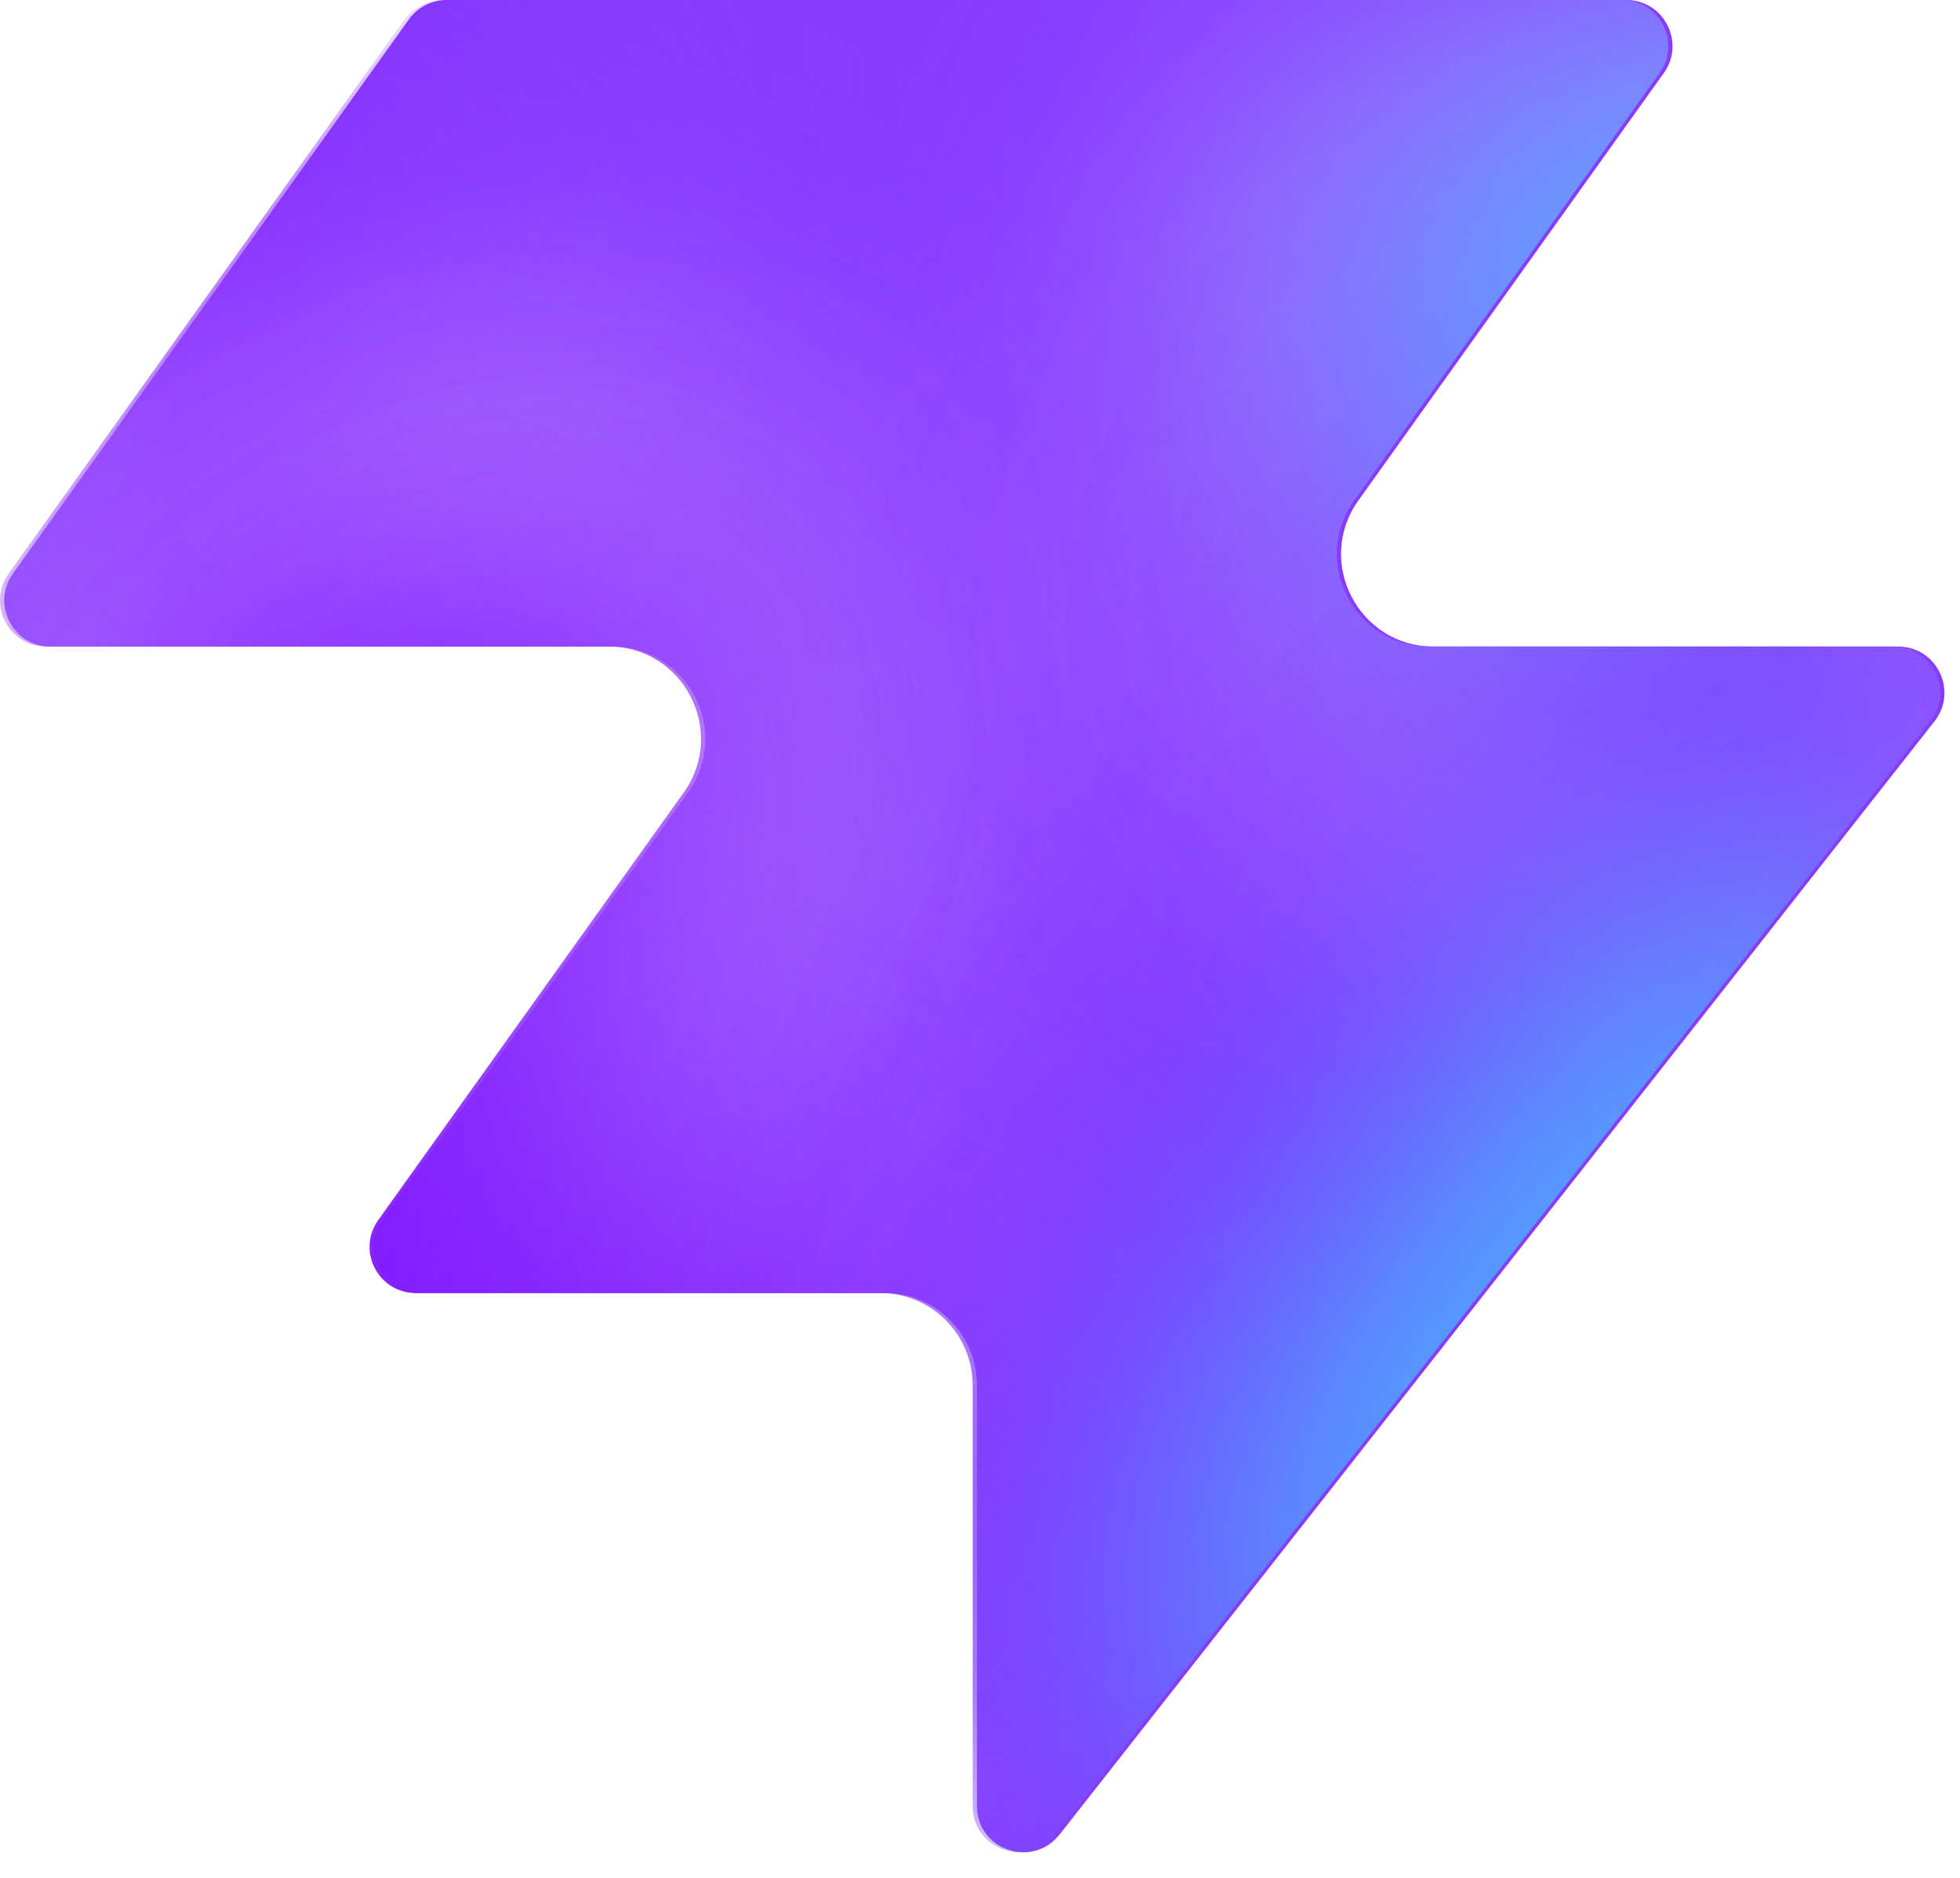
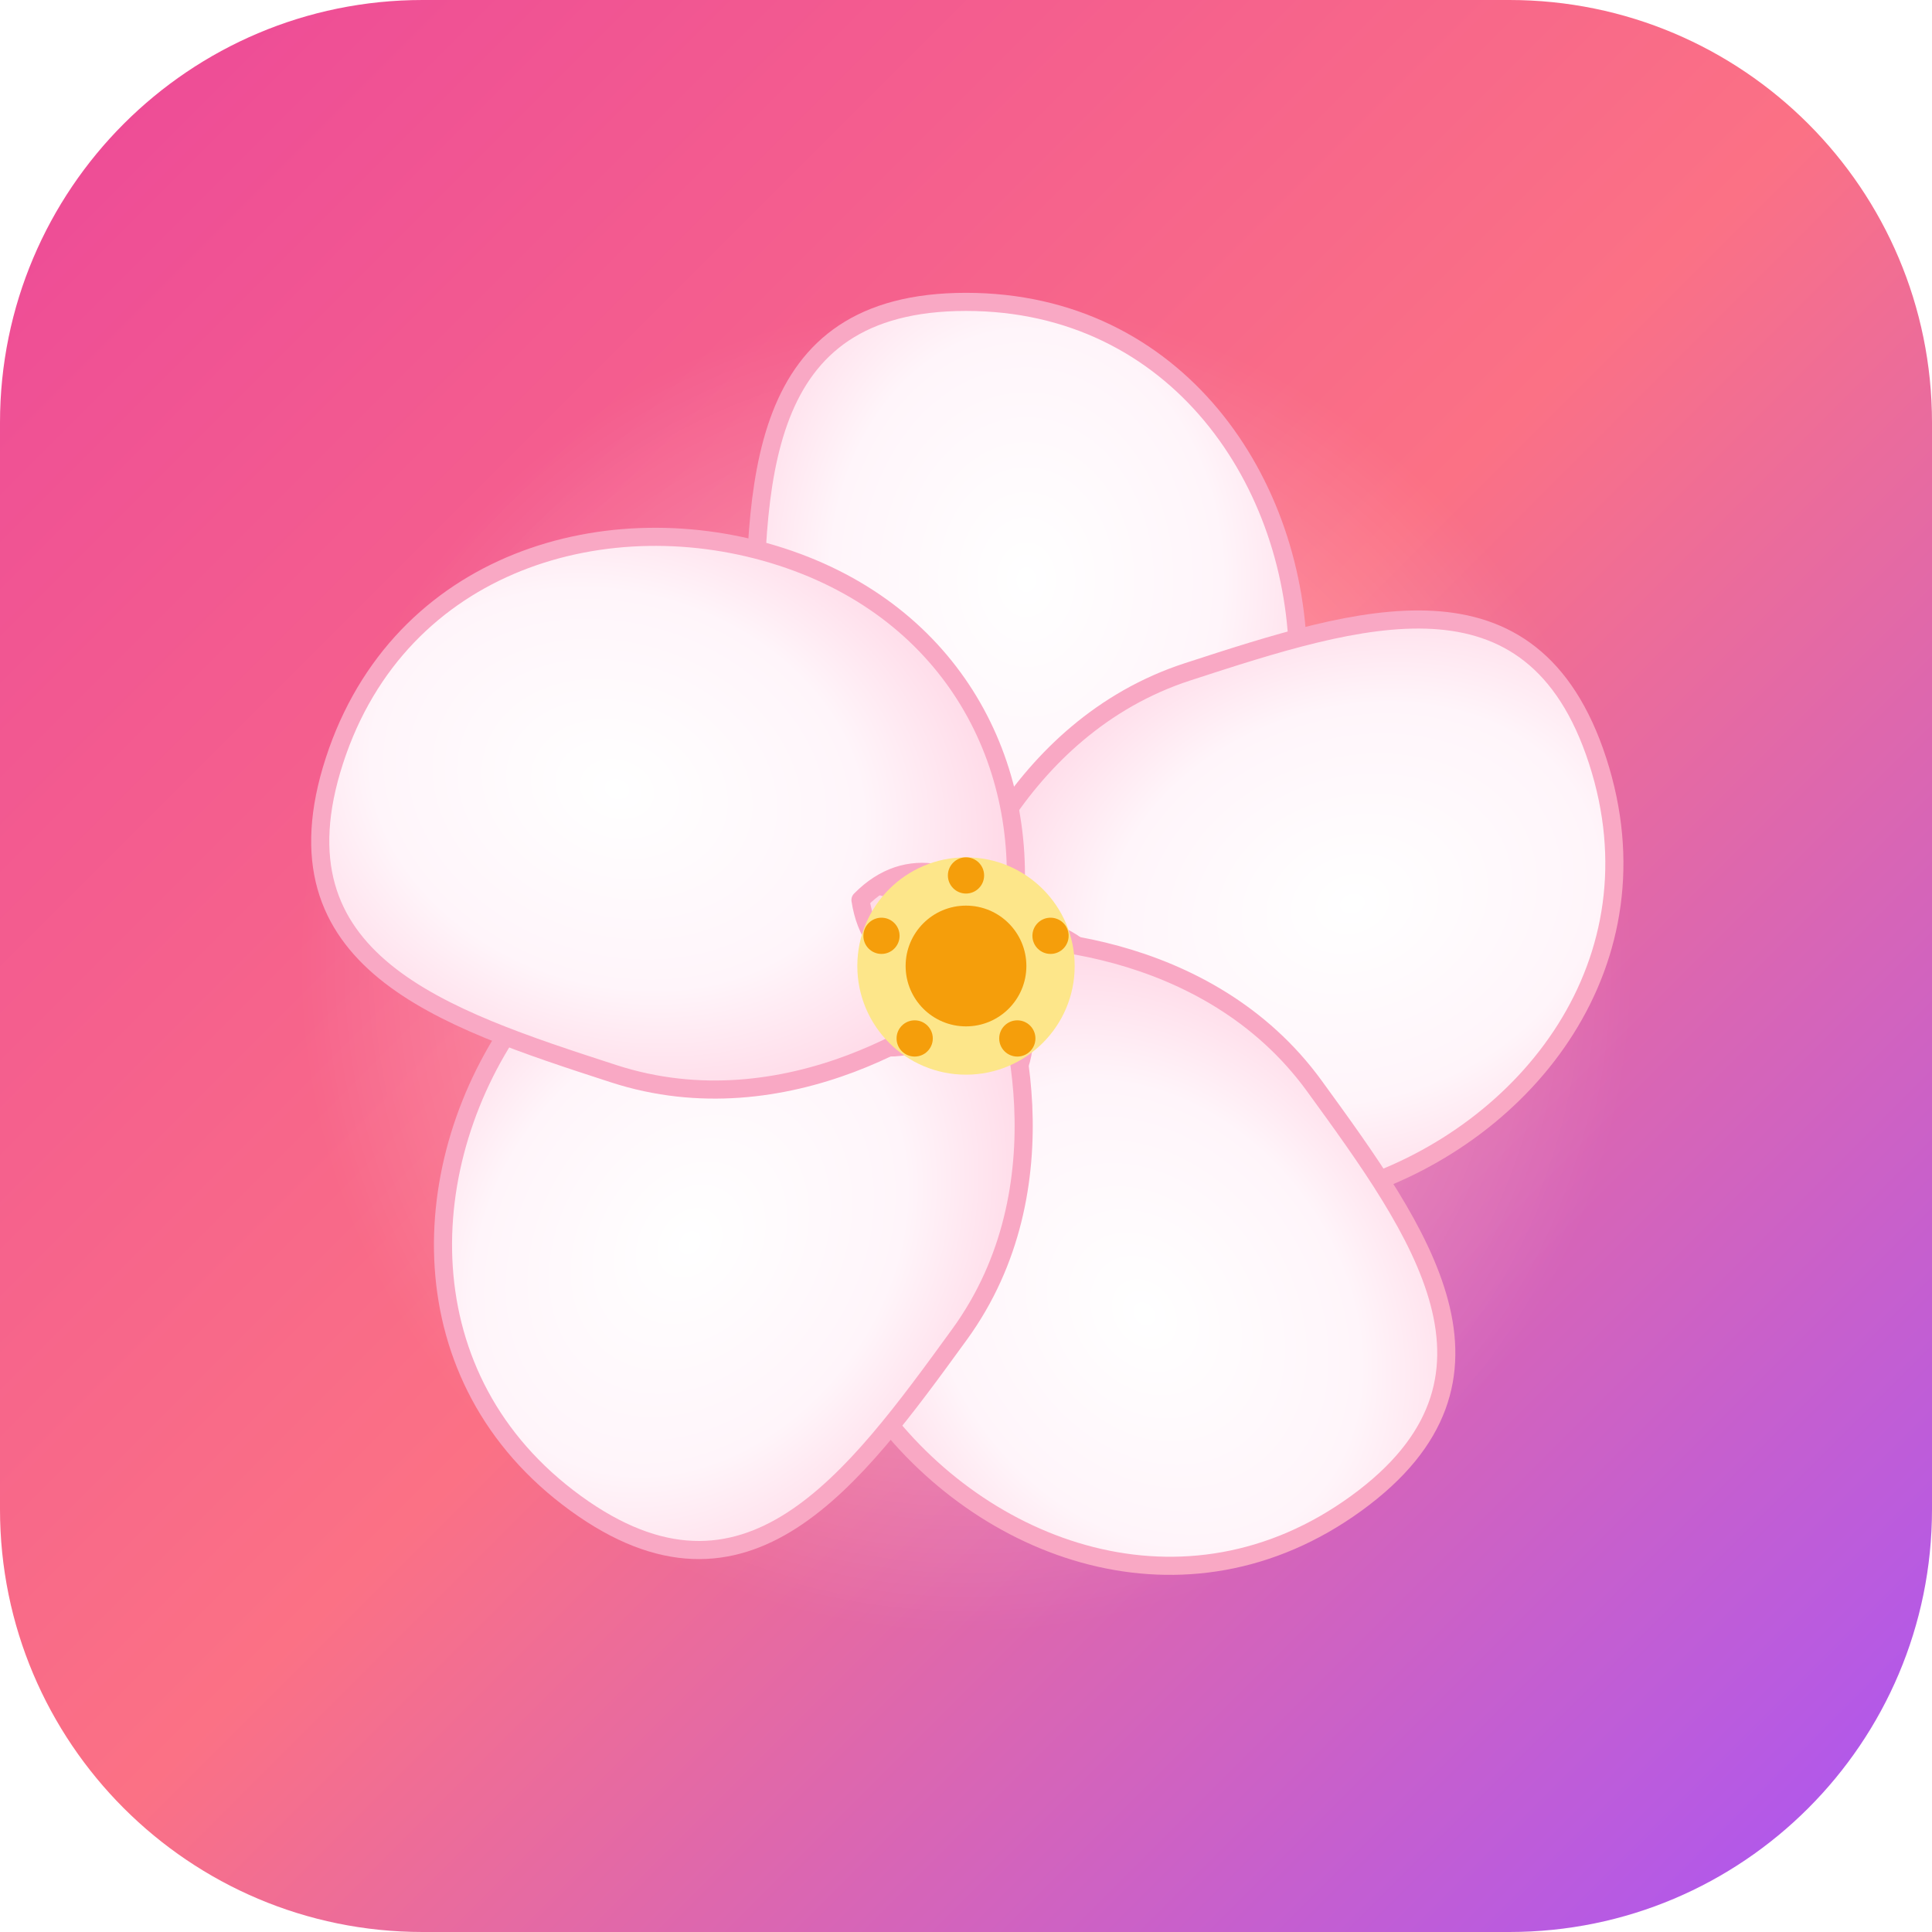
- <svg xmlns="http://www.w3.org/2000/svg" width="48" height="46" fill="none" viewBox="0 0 48 46">
-   <path fill="#863bff" d="M25.946 44.938c-.664.845-2.021.375-2.021-.698V33.937a2.26 2.26 0 0 0-2.262-2.262H10.287c-.92 0-1.456-1.04-.92-1.788l7.48-10.471c1.07-1.497 0-3.578-1.842-3.578H1.237c-.92 0-1.456-1.04-.92-1.788L10.013.474c.214-.297.556-.474.92-.474h28.894c.92 0 1.456 1.04.92 1.788l-7.48 10.471c-1.07 1.498 0 3.579 1.842 3.579h11.377c.943 0 1.473 1.088.89 1.83L25.947 44.94z" style="fill:#863bff;fill:color(display-p3 .525 .23 1);fill-opacity:1" />
-   <mask id="a" width="48" height="46" x="0" y="0" maskUnits="userSpaceOnUse" style="mask-type:alpha">
-     <path fill="#000" d="M25.842 44.938c-.664.844-2.021.375-2.021-.698V33.937a2.26 2.26 0 0 0-2.262-2.262H10.183c-.92 0-1.456-1.04-.92-1.788l7.48-10.471c1.07-1.498 0-3.579-1.842-3.579H1.133c-.92 0-1.456-1.04-.92-1.787L9.91.473c.214-.297.556-.474.92-.474h28.894c.92 0 1.456 1.04.92 1.788l-7.48 10.471c-1.07 1.498 0 3.578 1.842 3.578h11.377c.943 0 1.473 1.088.89 1.832L25.843 44.94z" style="fill:#000;fill-opacity:1" />
-   </mask>
-   <g mask="url(#a)">
-     <g filter="url(#b)">
-       <ellipse cx="5.508" cy="14.704" fill="#ede6ff" rx="5.508" ry="14.704" style="fill:#ede6ff;fill:color(display-p3 .927 .903 1);fill-opacity:1" transform="matrix(.00324 1 1 -.00324 -4.47 31.516)" />
-     </g>
-     <g filter="url(#c)">
-       <ellipse cx="10.399" cy="29.851" fill="#ede6ff" rx="10.399" ry="29.851" style="fill:#ede6ff;fill:color(display-p3 .927 .903 1);fill-opacity:1" transform="matrix(.00324 1 1 -.00324 -39.328 7.883)" />
-     </g>
-     <g filter="url(#d)">
-       <ellipse cx="5.508" cy="30.487" fill="#7e14ff" rx="5.508" ry="30.487" style="fill:#7e14ff;fill:color(display-p3 .492 .077 1);fill-opacity:1" transform="rotate(89.814 -25.913 -14.639)scale(1 -1)" />
-     </g>
-     <g filter="url(#e)">
-       <ellipse cx="5.508" cy="30.599" fill="#7e14ff" rx="5.508" ry="30.599" style="fill:#7e14ff;fill:color(display-p3 .492 .077 1);fill-opacity:1" transform="rotate(89.814 -32.644 -3.334)scale(1 -1)" />
-     </g>
-     <g filter="url(#f)">
-       <ellipse cx="5.508" cy="30.599" fill="#7e14ff" rx="5.508" ry="30.599" style="fill:#7e14ff;fill:color(display-p3 .492 .077 1);fill-opacity:1" transform="matrix(.00324 1 1 -.00324 -34.34 30.47)" />
-     </g>
-     <g filter="url(#g)">
-       <ellipse cx="14.072" cy="22.078" fill="#ede6ff" rx="14.072" ry="22.078" style="fill:#ede6ff;fill:color(display-p3 .927 .903 1);fill-opacity:1" transform="rotate(93.35 24.506 48.493)scale(-1 1)" />
-     </g>
-     <g filter="url(#h)">
-       <ellipse cx="3.47" cy="21.501" fill="#7e14ff" rx="3.47" ry="21.501" style="fill:#7e14ff;fill:color(display-p3 .492 .077 1);fill-opacity:1" transform="rotate(89.009 28.708 47.59)scale(-1 1)" />
-     </g>
-     <g filter="url(#i)">
-       <ellipse cx="3.47" cy="21.501" fill="#7e14ff" rx="3.47" ry="21.501" style="fill:#7e14ff;fill:color(display-p3 .492 .077 1);fill-opacity:1" transform="rotate(89.009 28.708 47.59)scale(-1 1)" />
-     </g>
-     <g filter="url(#j)">
-       <ellipse cx=".387" cy="8.972" fill="#7e14ff" rx="4.407" ry="29.108" style="fill:#7e14ff;fill:color(display-p3 .492 .077 1);fill-opacity:1" transform="rotate(39.51 .387 8.972)" />
-     </g>
-     <g filter="url(#k)">
-       <ellipse cx="47.523" cy="-6.092" fill="#7e14ff" rx="4.407" ry="29.108" style="fill:#7e14ff;fill:color(display-p3 .492 .077 1);fill-opacity:1" transform="rotate(37.892 47.523 -6.092)" />
-     </g>
-     <g filter="url(#l)">
-       <ellipse cx="41.412" cy="6.333" fill="#47bfff" rx="5.971" ry="9.665" style="fill:#47bfff;fill:color(display-p3 .28 .748 1);fill-opacity:1" transform="rotate(37.892 41.412 6.333)" />
-     </g>
-     <g filter="url(#m)">
-       <ellipse cx="-1.879" cy="38.332" fill="#7e14ff" rx="4.407" ry="29.108" style="fill:#7e14ff;fill:color(display-p3 .492 .077 1);fill-opacity:1" transform="rotate(37.892 -1.88 38.332)" />
-     </g>
-     <g filter="url(#n)">
-       <ellipse cx="-1.879" cy="38.332" fill="#7e14ff" rx="4.407" ry="29.108" style="fill:#7e14ff;fill:color(display-p3 .492 .077 1);fill-opacity:1" transform="rotate(37.892 -1.88 38.332)" />
-     </g>
-     <g filter="url(#o)">
-       <ellipse cx="35.651" cy="29.907" fill="#7e14ff" rx="4.407" ry="29.108" style="fill:#7e14ff;fill:color(display-p3 .492 .077 1);fill-opacity:1" transform="rotate(37.892 35.651 29.907)" />
-     </g>
-     <g filter="url(#p)">
-       <ellipse cx="38.418" cy="32.4" fill="#47bfff" rx="5.971" ry="15.297" style="fill:#47bfff;fill:color(display-p3 .28 .748 1);fill-opacity:1" transform="rotate(37.892 38.418 32.4)" />
+ <svg xmlns="http://www.w3.org/2000/svg" viewBox="0 0 64 64" width="64" height="64">
+   <defs>
+     <linearGradient id="bg" x1="0" y1="0" x2="64" y2="64" gradientUnits="userSpaceOnUse">
+       <stop offset="0%" stop-color="#ec4899" />
+       <stop offset="50%" stop-color="#fb7185" />
+       <stop offset="100%" stop-color="#a855f7" />
+     </linearGradient>
+     <radialGradient id="petal" cx="50%" cy="40%" r="60%">
+       <stop offset="0%" stop-color="#ffffff" />
+       <stop offset="60%" stop-color="#fff5fa" />
+       <stop offset="100%" stop-color="#ffd6e5" />
+     </radialGradient>
+     <radialGradient id="glow" cx="50%" cy="50%" r="50%">
+       <stop offset="0%" stop-color="#ffffff" stop-opacity="0.55" />
+       <stop offset="100%" stop-color="#ffffff" stop-opacity="0" />
+     </radialGradient>
+     <path id="p" d="M0 -22          C 7 -22  11 -16  11 -10          C 11 -4   7  0   2  1          C  3 -1   3 -3   1 -4          C -1 -3  -1 -1   0  1          C -2  0  -7 -4  -7 -10          C -7 -16 -7 -22  0 -22 Z" fill="url(#petal)" stroke="#f9a8c4" stroke-width="0.6" stroke-linejoin="round" />
+   </defs>
+   <rect x="0" y="0" width="64" height="64" rx="14" ry="14" fill="url(#bg)" />
+   <circle cx="32" cy="32" r="22" fill="url(#glow)" />
+   <g transform="translate(32 32)">
+     <use href="#p" transform="rotate(0)" />
+     <use href="#p" transform="rotate(72)" />
+     <use href="#p" transform="rotate(144)" />
+     <use href="#p" transform="rotate(216)" />
+     <use href="#p" transform="rotate(288)" />
+     <circle r="3.6" fill="#fde68a" />
+     <circle r="2" fill="#f59e0b" />
+     <g fill="#f59e0b">
+       <circle cx="0" cy="-3" r="0.6" />
+       <circle cx="2.8" cy="-1" r="0.6" />
+       <circle cx="1.7" cy="2.4" r="0.6" />
+       <circle cx="-1.7" cy="2.4" r="0.6" />
+       <circle cx="-2.8" cy="-1" r="0.6" />
    </g>
  </g>
-   <defs>
-     <filter id="b" width="60.045" height="41.654" x="-19.77" y="16.149" color-interpolation-filters="sRGB" filterUnits="userSpaceOnUse">
-       <feFlood flood-opacity="0" result="BackgroundImageFix" />
-       <feBlend in="SourceGraphic" in2="BackgroundImageFix" result="shape" />
-       <feGaussianBlur result="effect1_foregroundBlur_2002_17158" stdDeviation="7.659" />
-     </filter>
-     <filter id="c" width="90.34" height="51.437" x="-54.613" y="-7.533" color-interpolation-filters="sRGB" filterUnits="userSpaceOnUse">
-       <feFlood flood-opacity="0" result="BackgroundImageFix" />
-       <feBlend in="SourceGraphic" in2="BackgroundImageFix" result="shape" />
-       <feGaussianBlur result="effect1_foregroundBlur_2002_17158" stdDeviation="7.659" />
-     </filter>
-     <filter id="d" width="79.355" height="29.4" x="-49.64" y="2.03" color-interpolation-filters="sRGB" filterUnits="userSpaceOnUse">
-       <feFlood flood-opacity="0" result="BackgroundImageFix" />
-       <feBlend in="SourceGraphic" in2="BackgroundImageFix" result="shape" />
-       <feGaussianBlur result="effect1_foregroundBlur_2002_17158" stdDeviation="4.596" />
-     </filter>
-     <filter id="e" width="79.579" height="29.4" x="-45.045" y="20.029" color-interpolation-filters="sRGB" filterUnits="userSpaceOnUse">
-       <feFlood flood-opacity="0" result="BackgroundImageFix" />
-       <feBlend in="SourceGraphic" in2="BackgroundImageFix" result="shape" />
-       <feGaussianBlur result="effect1_foregroundBlur_2002_17158" stdDeviation="4.596" />
-     </filter>
-     <filter id="f" width="79.579" height="29.4" x="-43.513" y="21.178" color-interpolation-filters="sRGB" filterUnits="userSpaceOnUse">
-       <feFlood flood-opacity="0" result="BackgroundImageFix" />
-       <feBlend in="SourceGraphic" in2="BackgroundImageFix" result="shape" />
-       <feGaussianBlur result="effect1_foregroundBlur_2002_17158" stdDeviation="4.596" />
-     </filter>
-     <filter id="g" width="74.749" height="58.852" x="15.756" y="-17.901" color-interpolation-filters="sRGB" filterUnits="userSpaceOnUse">
-       <feFlood flood-opacity="0" result="BackgroundImageFix" />
-       <feBlend in="SourceGraphic" in2="BackgroundImageFix" result="shape" />
-       <feGaussianBlur result="effect1_foregroundBlur_2002_17158" stdDeviation="7.659" />
-     </filter>
-     <filter id="h" width="61.377" height="25.362" x="23.548" y="2.284" color-interpolation-filters="sRGB" filterUnits="userSpaceOnUse">
-       <feFlood flood-opacity="0" result="BackgroundImageFix" />
-       <feBlend in="SourceGraphic" in2="BackgroundImageFix" result="shape" />
-       <feGaussianBlur result="effect1_foregroundBlur_2002_17158" stdDeviation="4.596" />
-     </filter>
-     <filter id="i" width="61.377" height="25.362" x="23.548" y="2.284" color-interpolation-filters="sRGB" filterUnits="userSpaceOnUse">
-       <feFlood flood-opacity="0" result="BackgroundImageFix" />
-       <feBlend in="SourceGraphic" in2="BackgroundImageFix" result="shape" />
-       <feGaussianBlur result="effect1_foregroundBlur_2002_17158" stdDeviation="4.596" />
-     </filter>
-     <filter id="j" width="56.045" height="63.649" x="-27.636" y="-22.853" color-interpolation-filters="sRGB" filterUnits="userSpaceOnUse">
-       <feFlood flood-opacity="0" result="BackgroundImageFix" />
-       <feBlend in="SourceGraphic" in2="BackgroundImageFix" result="shape" />
-       <feGaussianBlur result="effect1_foregroundBlur_2002_17158" stdDeviation="4.596" />
-     </filter>
-     <filter id="k" width="54.814" height="64.646" x="20.116" y="-38.415" color-interpolation-filters="sRGB" filterUnits="userSpaceOnUse">
-       <feFlood flood-opacity="0" result="BackgroundImageFix" />
-       <feBlend in="SourceGraphic" in2="BackgroundImageFix" result="shape" />
-       <feGaussianBlur result="effect1_foregroundBlur_2002_17158" stdDeviation="4.596" />
-     </filter>
-     <filter id="l" width="33.541" height="35.313" x="24.641" y="-11.323" color-interpolation-filters="sRGB" filterUnits="userSpaceOnUse">
-       <feFlood flood-opacity="0" result="BackgroundImageFix" />
-       <feBlend in="SourceGraphic" in2="BackgroundImageFix" result="shape" />
-       <feGaussianBlur result="effect1_foregroundBlur_2002_17158" stdDeviation="4.596" />
-     </filter>
-     <filter id="m" width="54.814" height="64.646" x="-29.286" y="6.009" color-interpolation-filters="sRGB" filterUnits="userSpaceOnUse">
-       <feFlood flood-opacity="0" result="BackgroundImageFix" />
-       <feBlend in="SourceGraphic" in2="BackgroundImageFix" result="shape" />
-       <feGaussianBlur result="effect1_foregroundBlur_2002_17158" stdDeviation="4.596" />
-     </filter>
-     <filter id="n" width="54.814" height="64.646" x="-29.286" y="6.009" color-interpolation-filters="sRGB" filterUnits="userSpaceOnUse">
-       <feFlood flood-opacity="0" result="BackgroundImageFix" />
-       <feBlend in="SourceGraphic" in2="BackgroundImageFix" result="shape" />
-       <feGaussianBlur result="effect1_foregroundBlur_2002_17158" stdDeviation="4.596" />
-     </filter>
-     <filter id="o" width="54.814" height="64.646" x="8.244" y="-2.416" color-interpolation-filters="sRGB" filterUnits="userSpaceOnUse">
-       <feFlood flood-opacity="0" result="BackgroundImageFix" />
-       <feBlend in="SourceGraphic" in2="BackgroundImageFix" result="shape" />
-       <feGaussianBlur result="effect1_foregroundBlur_2002_17158" stdDeviation="4.596" />
-     </filter>
-     <filter id="p" width="39.409" height="43.623" x="18.713" y="10.588" color-interpolation-filters="sRGB" filterUnits="userSpaceOnUse">
-       <feFlood flood-opacity="0" result="BackgroundImageFix" />
-       <feBlend in="SourceGraphic" in2="BackgroundImageFix" result="shape" />
-       <feGaussianBlur result="effect1_foregroundBlur_2002_17158" stdDeviation="4.596" />
-     </filter>
-   </defs>
</svg>
